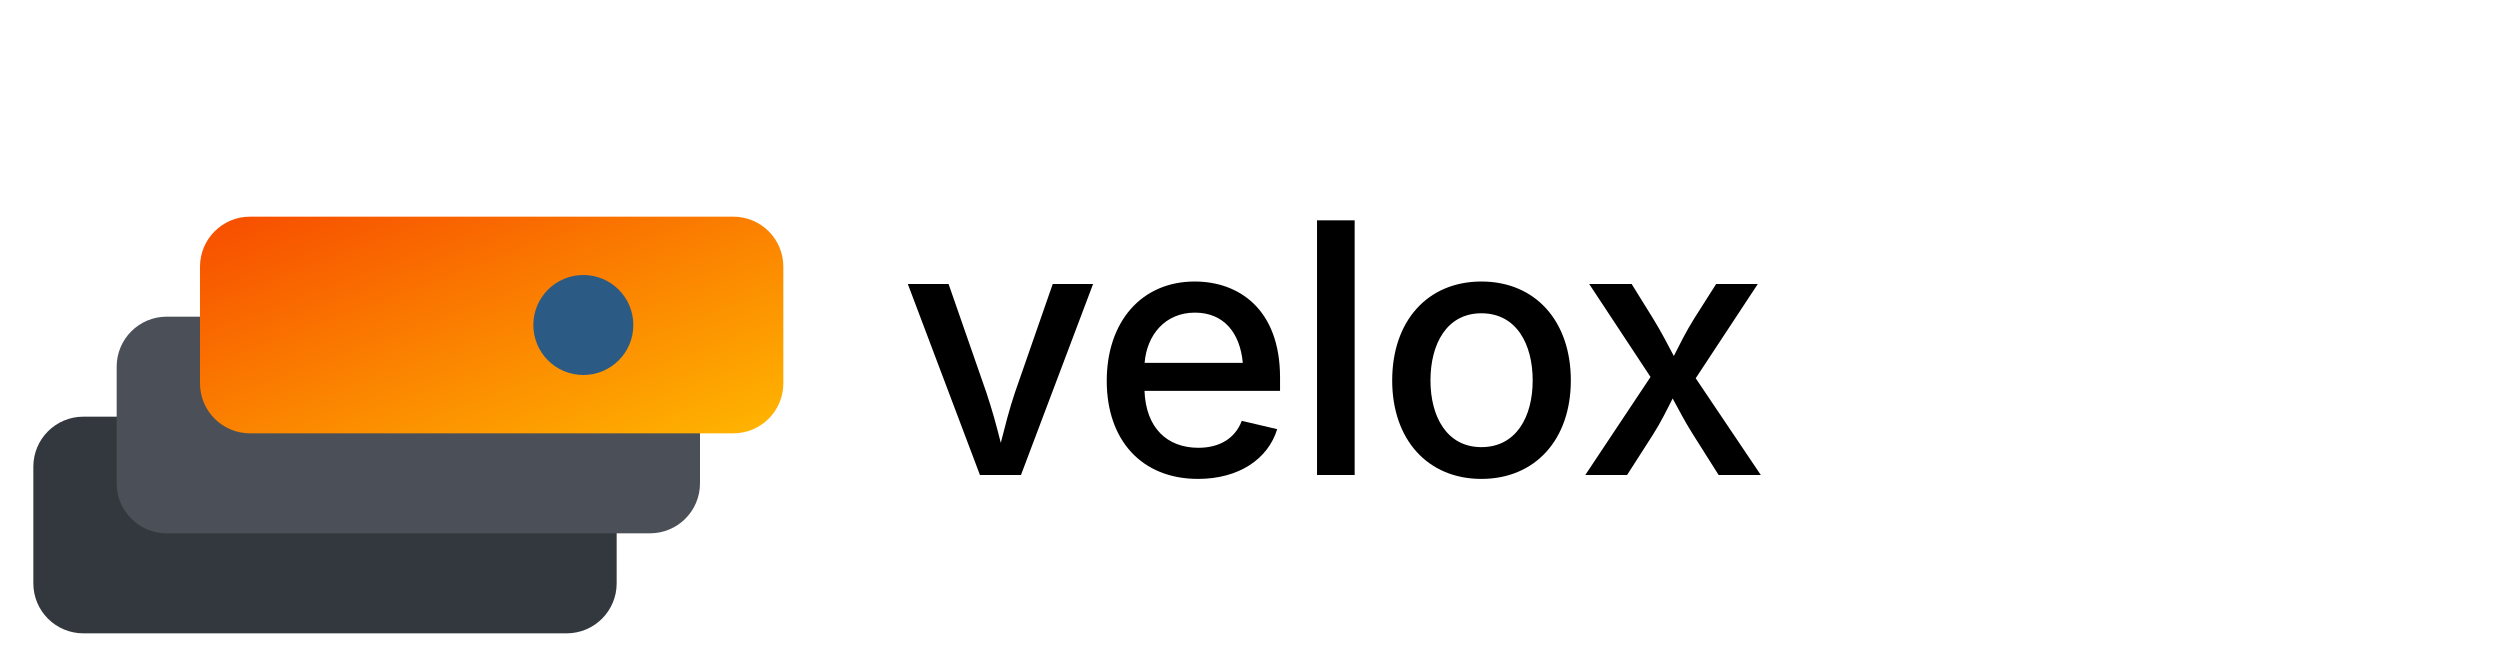
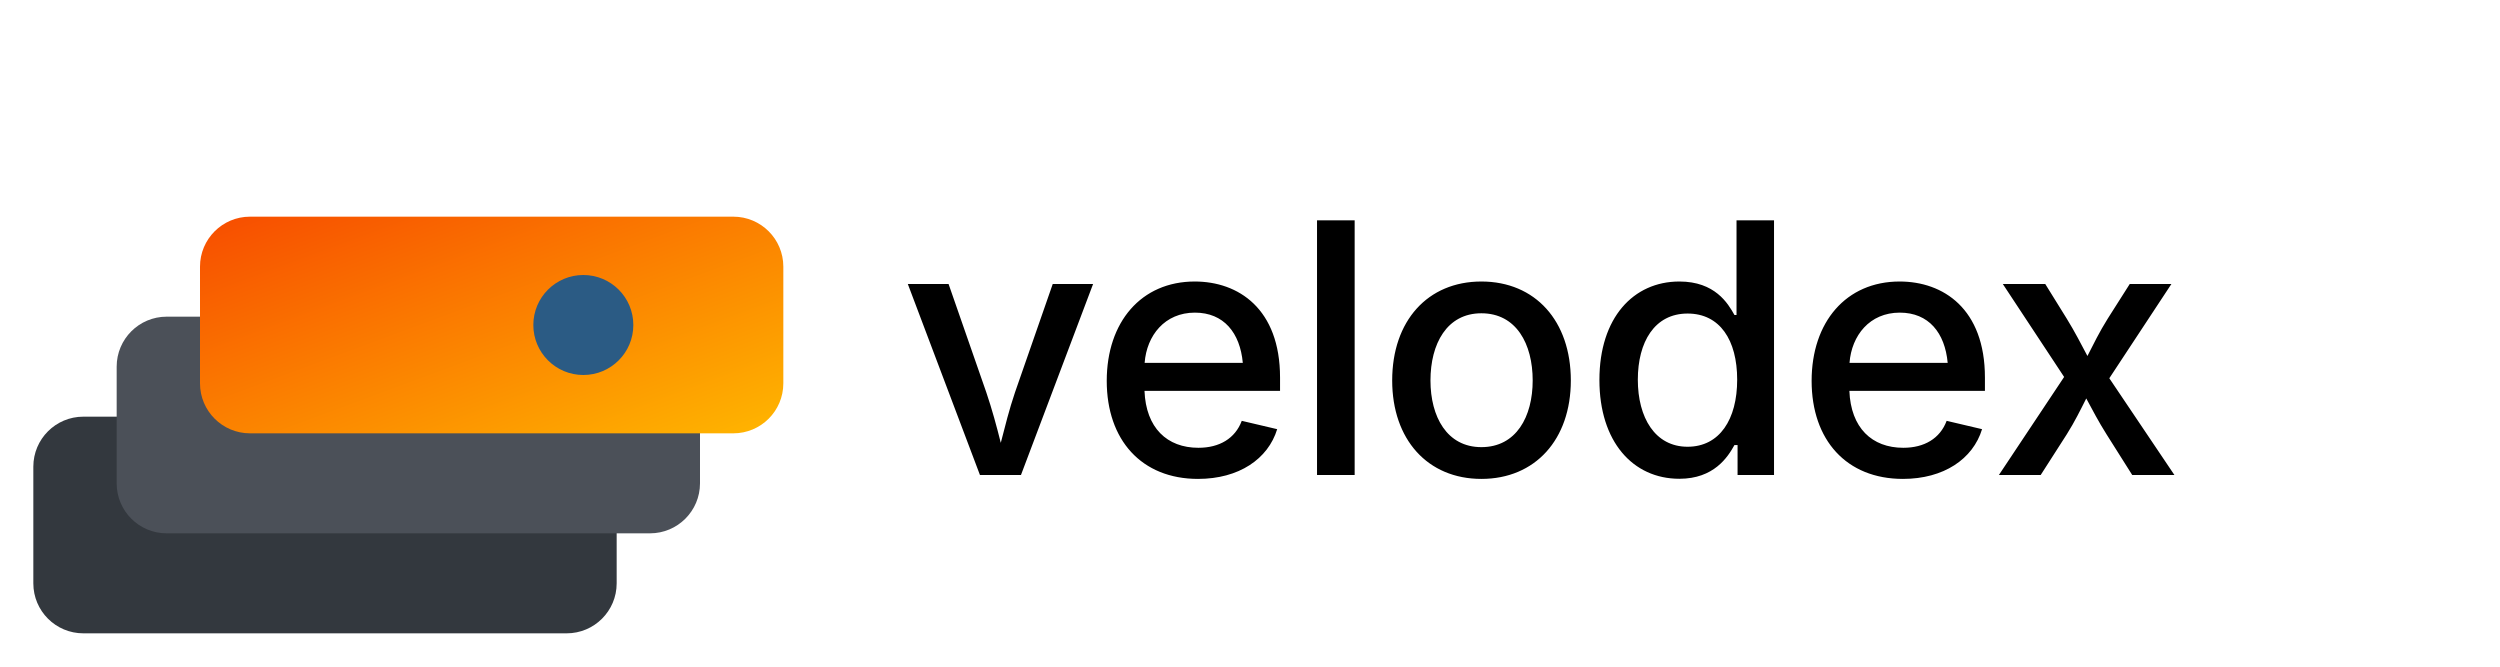
- <svg xmlns="http://www.w3.org/2000/svg" width="300" height="80" viewBox="0 0 300 80" fill="none" role="img" aria-label="Velox logo">
+ <svg xmlns="http://www.w3.org/2000/svg" width="300" height="80" viewBox="0 0 300 80" fill="none" role="img" aria-label="Velodex logo">
  <defs>
    <linearGradient id="rust" x1="0" y1="0" x2="1" y2="1">
      <stop offset="0" stop-color="#F74C00" />
      <stop offset="1" stop-color="#FFB600" />
    </linearGradient>
  </defs>
  <g transform="translate(4,10)">
    <rect x="0" y="40" width="70" height="26" rx="6" fill="#33383E" />
    <rect x="10" y="28" width="70" height="26" rx="6" fill="#4B5058" />
    <rect x="20" y="16" width="70" height="26" rx="6" fill="url(#rust)" />
    <circle cx="66" cy="29" r="6" fill="#2B5B84" />
  </g>
-   <text x="108" y="57" font-family="system-ui, -apple-system, 'Segoe UI', sans-serif" font-size="42" font-weight="500" letter-spacing="-0.5" fill="currentColor">velox</text>
+   <text x="108" y="57" font-family="system-ui, -apple-system, 'Segoe UI', sans-serif" font-size="42" font-weight="500" letter-spacing="-0.5" fill="currentColor">velodex</text>
</svg>
